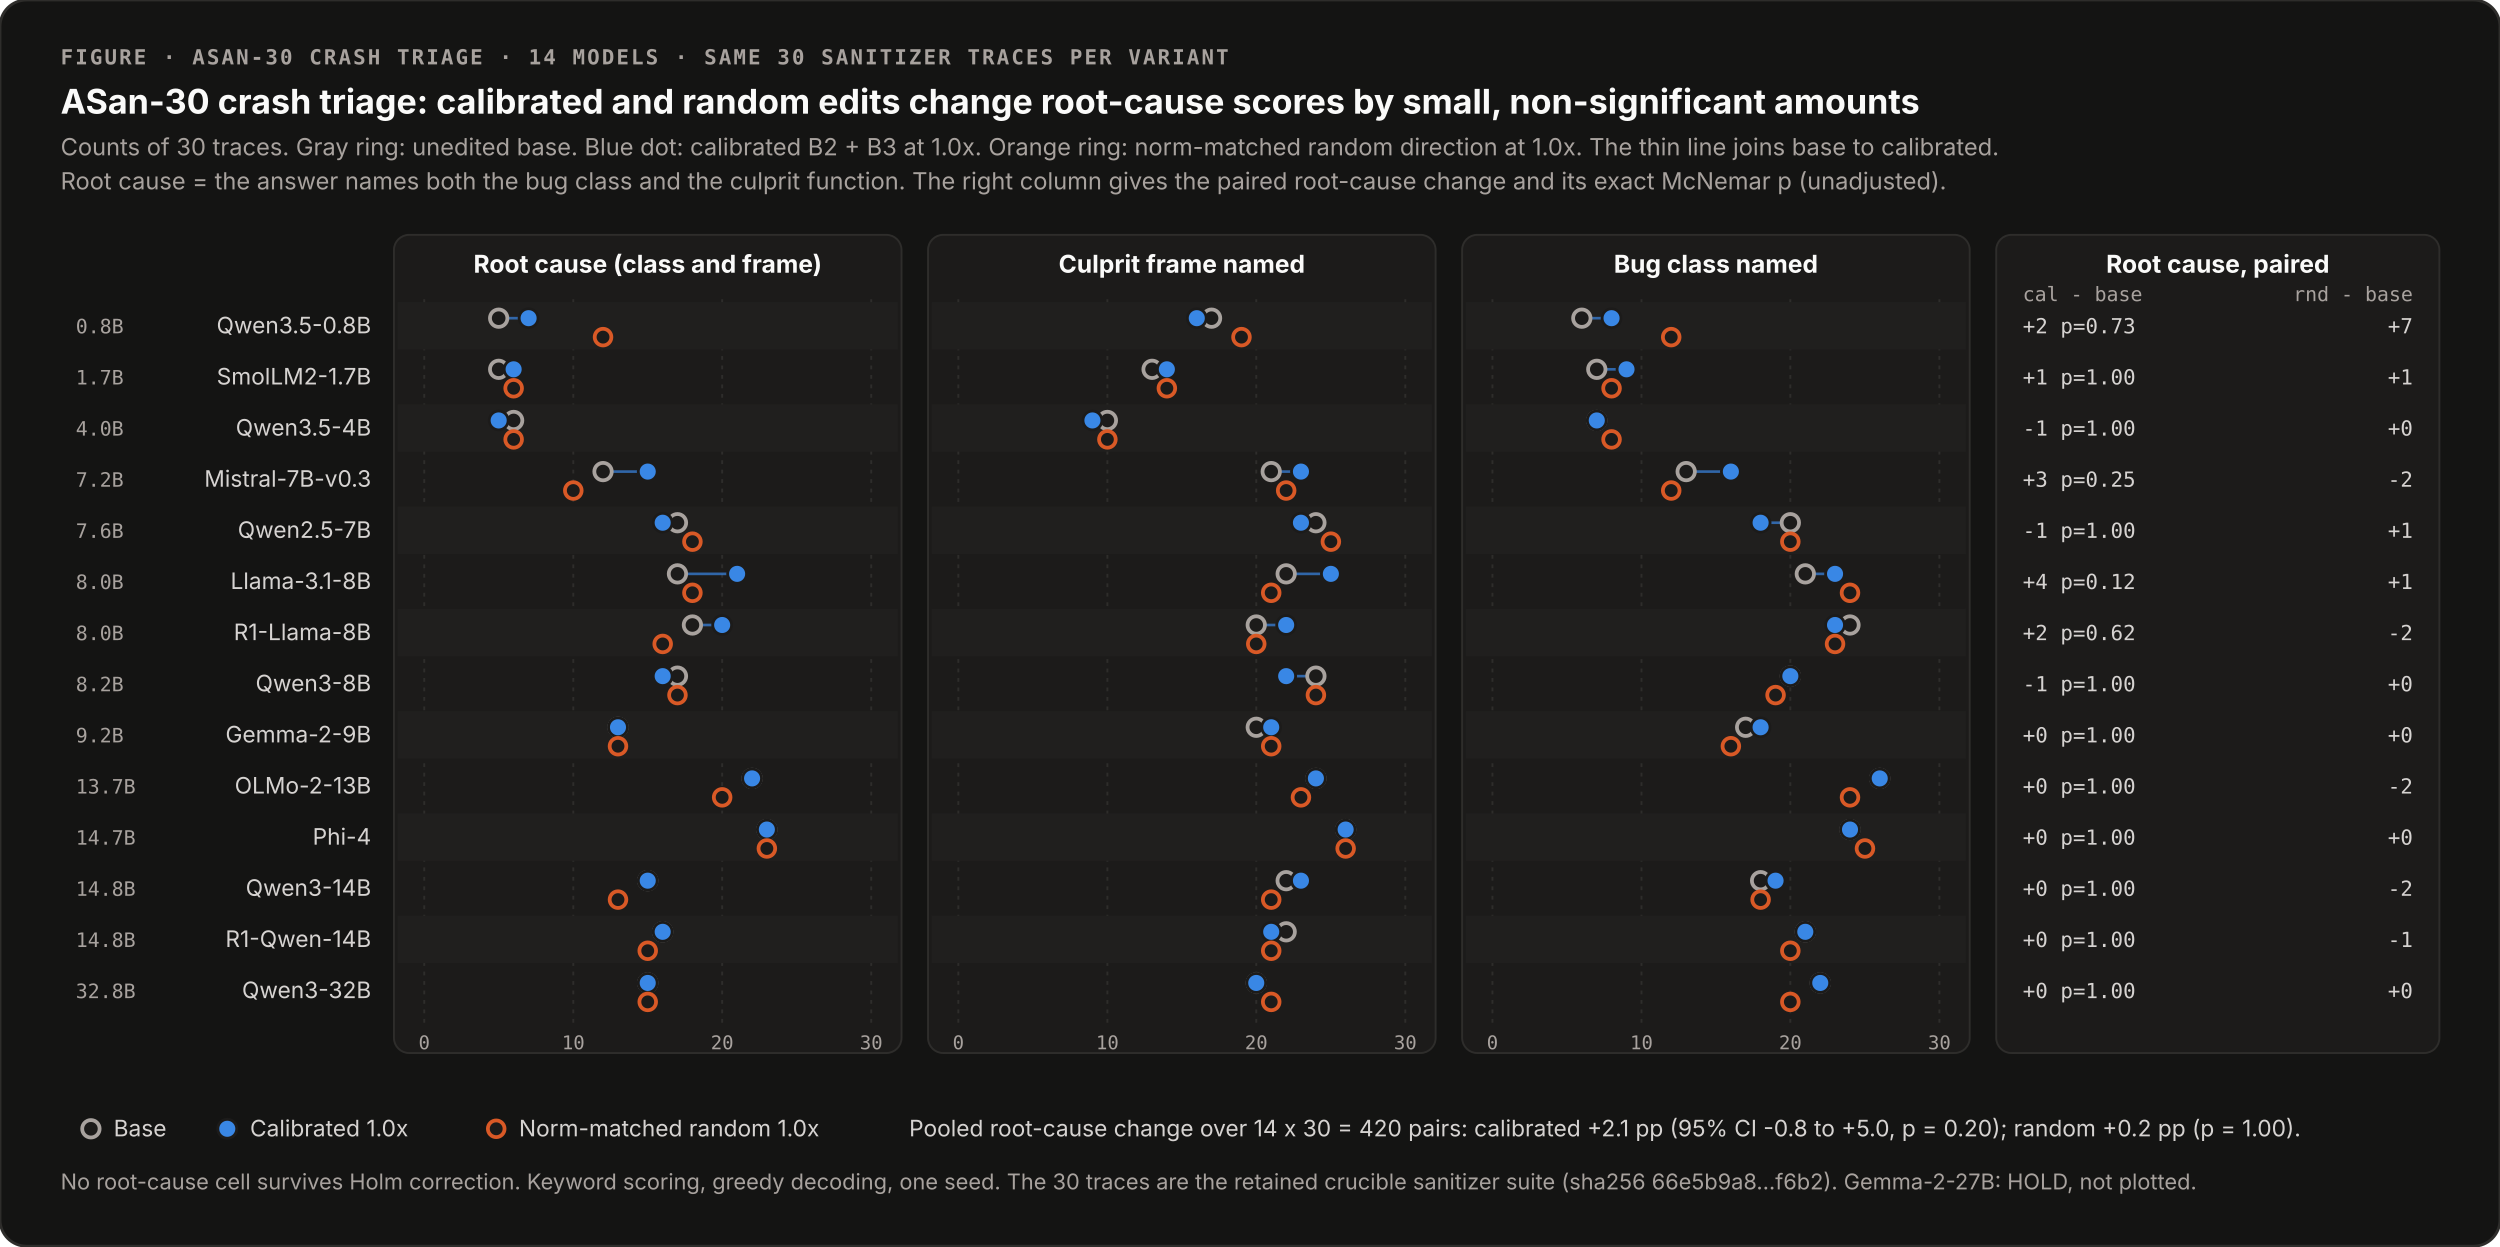
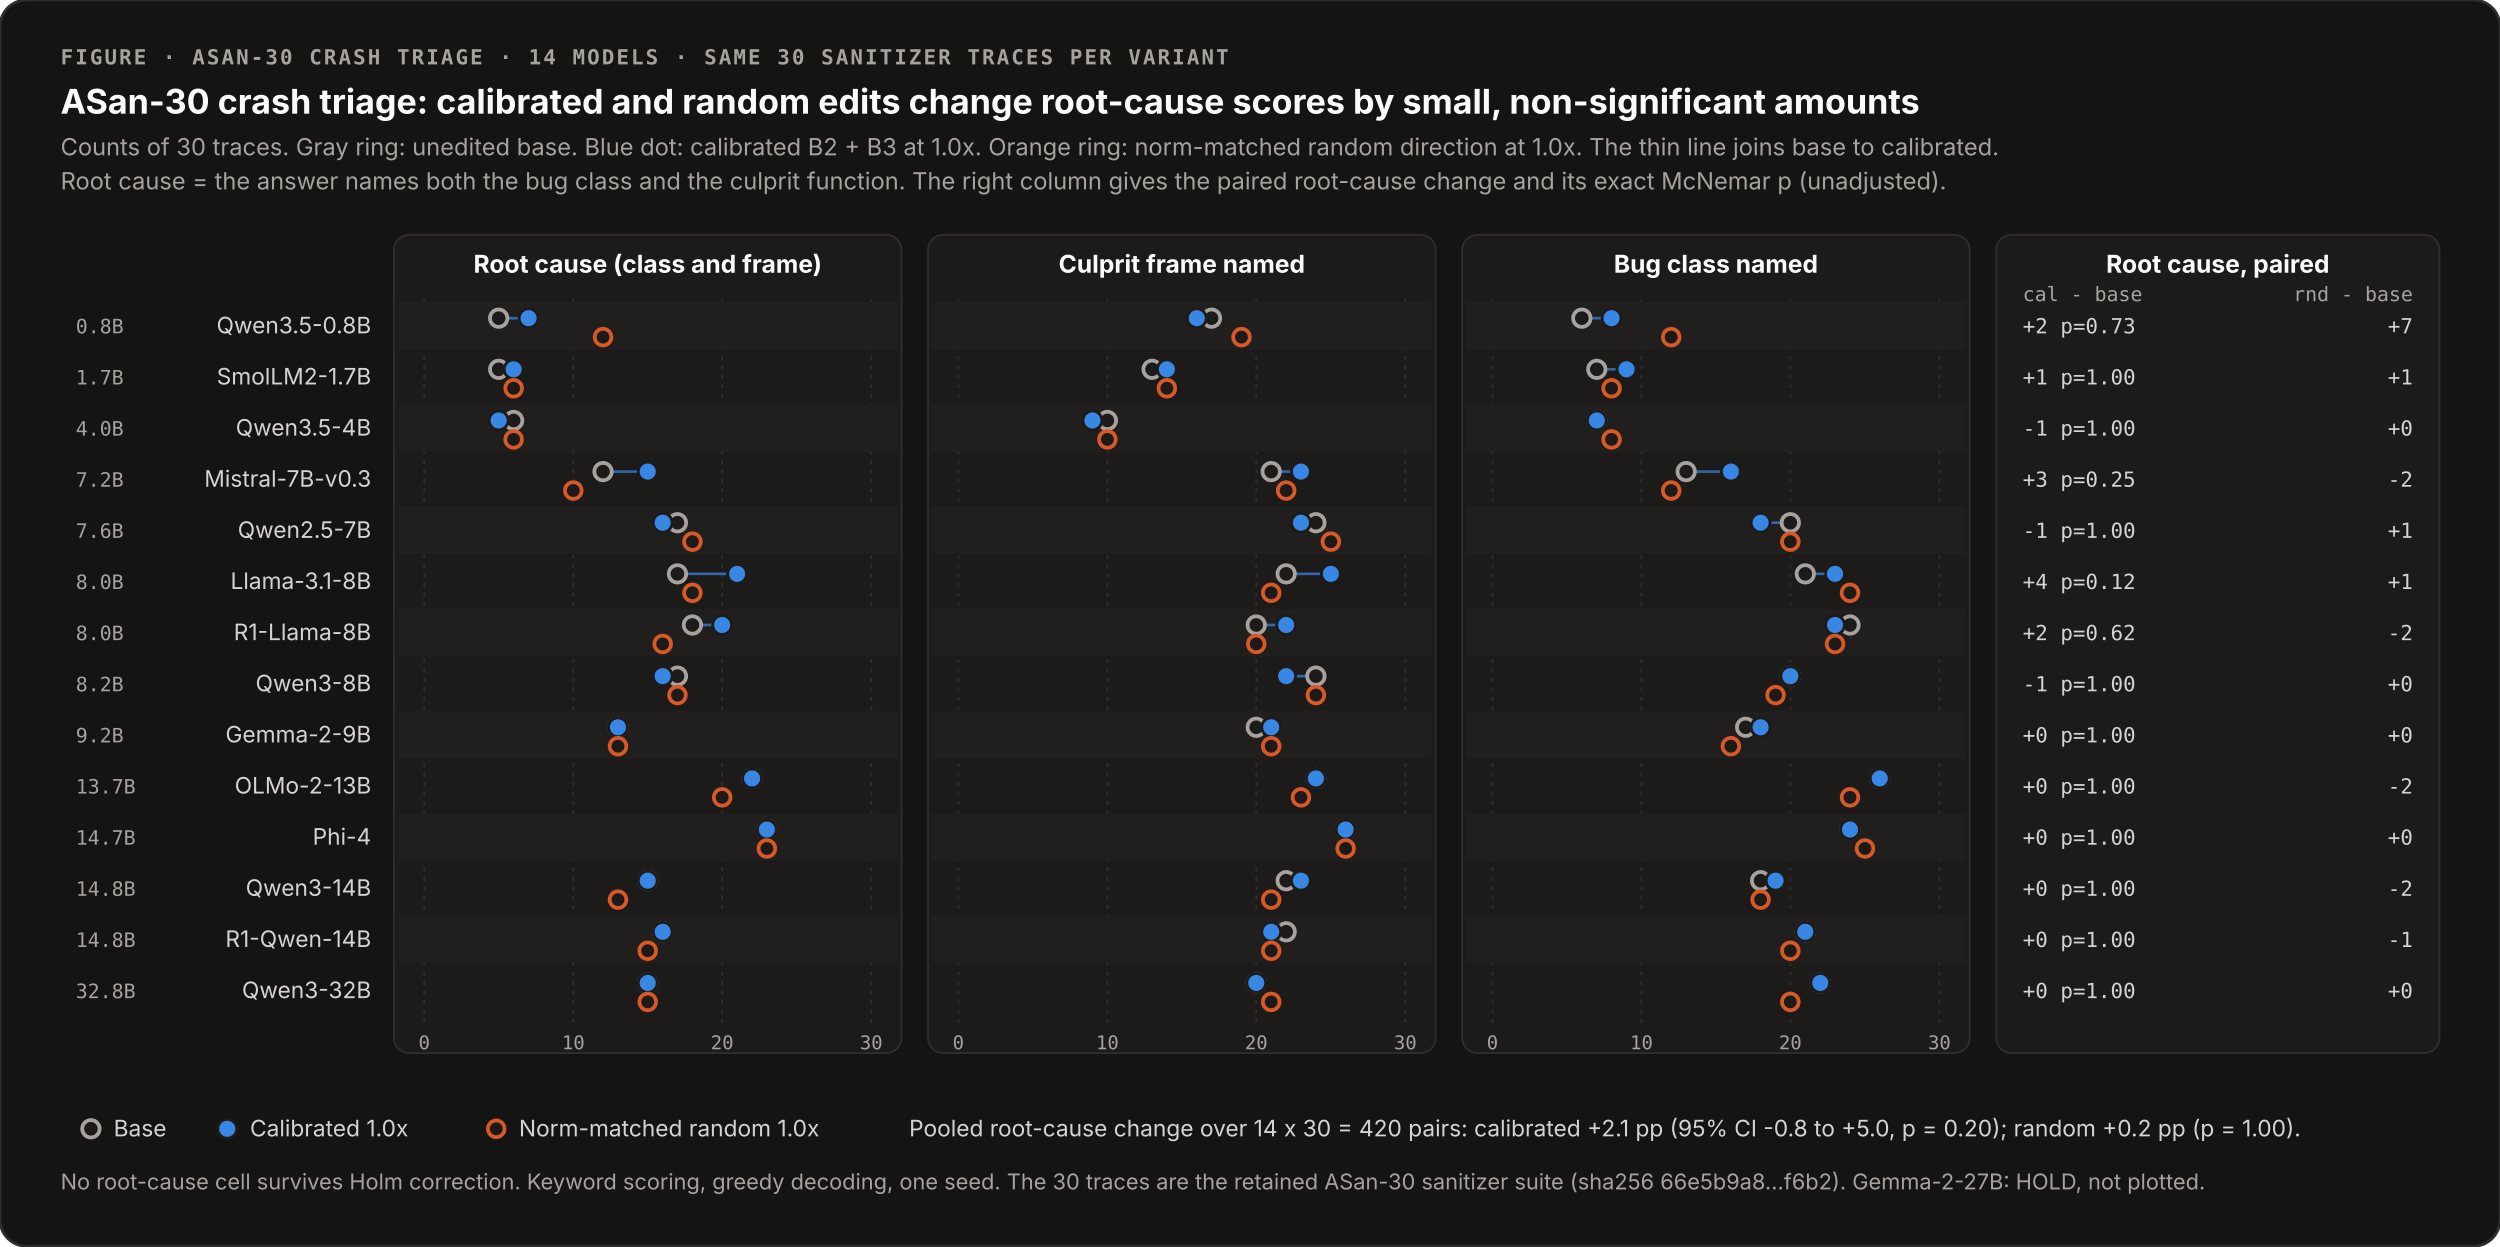
<svg xmlns="http://www.w3.org/2000/svg" viewBox="0 0 1320 658" width="100%" role="img" aria-label="ASan-30 crash-triage scores per model for the base, calibrated 1.0x and random 1.0x variants" font-family="system-ui, -apple-system, BlinkMacSystemFont, 'Segoe UI', sans-serif">
  <rect x="0.0" y="0.0" width="1320.0" height="658.0" rx="14" fill="#141413" stroke="#2e2d2b" stroke-width="1.5" />
  <text x="32.0" y="34.0" fill="#a8a29e" font-size="11" font-weight="700" text-anchor="start" font-family="ui-monospace, SFMono-Regular, Menlo, Consolas, monospace" letter-spacing="1.1">FIGURE · ASAN-30 CRASH TRIAGE · 14 MODELS · SAME 30 SANITIZER TRACES PER VARIANT</text>
  <text x="32.0" y="60.0" fill="#fafaf9" font-size="18" font-weight="700" text-anchor="start" font-family="system-ui, -apple-system, BlinkMacSystemFont, 'Segoe UI', sans-serif">ASan-30 crash triage: calibrated and random edits change root-cause scores by small, non-significant amounts</text>
  <text x="32.0" y="82.0" fill="#a8a29e" font-size="12.5" font-weight="400" text-anchor="start" font-family="system-ui, -apple-system, BlinkMacSystemFont, 'Segoe UI', sans-serif">Counts of 30 traces. Gray ring: unedited base. Blue dot: calibrated B2 + B3 at 1.0x. Orange ring: norm-matched random direction at 1.0x. The thin line joins base to calibrated.</text>
  <text x="32.0" y="100.0" fill="#a8a29e" font-size="12.5" font-weight="400" text-anchor="start" font-family="system-ui, -apple-system, BlinkMacSystemFont, 'Segoe UI', sans-serif">Root cause = the answer names both the bug class and the culprit function. The right column gives the paired root-cause change and its exact McNemar p (unadjusted).</text>
  <rect x="208.0" y="124.0" width="268.0" height="432.0" rx="8" fill="#1c1b1a" stroke="#2e2d2b" stroke-width="1" />
  <text x="342.0" y="144.0" fill="#fafaf9" font-size="13" font-weight="700" text-anchor="middle" font-family="system-ui, -apple-system, BlinkMacSystemFont, 'Segoe UI', sans-serif">Root cause (class and frame)</text>
  <line x1="224.0" y1="158.0" x2="224.0" y2="540.0" stroke="#2e2d2b" stroke-width="1" stroke-dasharray="2 3" />
  <text x="224.0" y="554.0" fill="#a8a29e" font-size="10" font-weight="400" text-anchor="middle" font-family="ui-monospace, SFMono-Regular, Menlo, Consolas, monospace">0</text>
  <line x1="302.7" y1="158.0" x2="302.7" y2="540.0" stroke="#2e2d2b" stroke-width="1" stroke-dasharray="2 3" />
  <text x="302.7" y="554.0" fill="#a8a29e" font-size="10" font-weight="400" text-anchor="middle" font-family="ui-monospace, SFMono-Regular, Menlo, Consolas, monospace">10</text>
  <line x1="381.3" y1="158.0" x2="381.3" y2="540.0" stroke="#2e2d2b" stroke-width="1" stroke-dasharray="2 3" />
  <text x="381.3" y="554.0" fill="#a8a29e" font-size="10" font-weight="400" text-anchor="middle" font-family="ui-monospace, SFMono-Regular, Menlo, Consolas, monospace">20</text>
  <line x1="460.0" y1="158.0" x2="460.0" y2="540.0" stroke="#2e2d2b" stroke-width="1" stroke-dasharray="2 3" />
  <text x="460.0" y="554.0" fill="#a8a29e" font-size="10" font-weight="400" text-anchor="middle" font-family="ui-monospace, SFMono-Regular, Menlo, Consolas, monospace">30</text>
  <rect x="210.0" y="159.5" width="264.0" height="25.0" rx="0" fill="#201f1e" stroke="none" stroke-width="1.0" />
  <line x1="263.3" y1="168.0" x2="279.1" y2="168.0" stroke="#3987e5" stroke-width="1.4" stroke-opacity="0.7" />
  <circle cx="263.3" cy="168.0" r="4.6" fill="#1c1b1a" stroke="#a8a29e" stroke-width="2.0" />
  <circle cx="279.1" cy="168.0" r="5" fill="#3987e5" stroke="#1c1b1a" stroke-width="1.5" />
  <circle cx="318.4" cy="178.0" r="4.4" fill="#1c1b1a" stroke="#d95926" stroke-width="2.0" />
  <line x1="263.3" y1="195.0" x2="271.2" y2="195.0" stroke="#3987e5" stroke-width="1.4" stroke-opacity="0.7" />
  <circle cx="263.3" cy="195.0" r="4.6" fill="#1c1b1a" stroke="#a8a29e" stroke-width="2.0" />
  <circle cx="271.2" cy="195.0" r="5" fill="#3987e5" stroke="#1c1b1a" stroke-width="1.5" />
  <circle cx="271.2" cy="205.0" r="4.4" fill="#1c1b1a" stroke="#d95926" stroke-width="2.0" />
  <rect x="210.0" y="213.5" width="264.0" height="25.0" rx="0" fill="#201f1e" stroke="none" stroke-width="1.0" />
  <line x1="271.2" y1="222.0" x2="263.3" y2="222.0" stroke="#3987e5" stroke-width="1.4" stroke-opacity="0.7" />
  <circle cx="271.2" cy="222.0" r="4.6" fill="#1c1b1a" stroke="#a8a29e" stroke-width="2.0" />
  <circle cx="263.3" cy="222.0" r="5" fill="#3987e5" stroke="#1c1b1a" stroke-width="1.5" />
  <circle cx="271.2" cy="232.0" r="4.4" fill="#1c1b1a" stroke="#d95926" stroke-width="2.0" />
  <line x1="318.4" y1="249.0" x2="342.0" y2="249.0" stroke="#3987e5" stroke-width="1.4" stroke-opacity="0.7" />
  <circle cx="318.4" cy="249.0" r="4.6" fill="#1c1b1a" stroke="#a8a29e" stroke-width="2.0" />
  <circle cx="342.0" cy="249.0" r="5" fill="#3987e5" stroke="#1c1b1a" stroke-width="1.5" />
  <circle cx="302.7" cy="259.0" r="4.4" fill="#1c1b1a" stroke="#d95926" stroke-width="2.0" />
  <rect x="210.0" y="267.5" width="264.0" height="25.0" rx="0" fill="#201f1e" stroke="none" stroke-width="1.0" />
  <line x1="357.7" y1="276.0" x2="349.9" y2="276.0" stroke="#3987e5" stroke-width="1.4" stroke-opacity="0.7" />
  <circle cx="357.7" cy="276.0" r="4.6" fill="#1c1b1a" stroke="#a8a29e" stroke-width="2.0" />
  <circle cx="349.9" cy="276.0" r="5" fill="#3987e5" stroke="#1c1b1a" stroke-width="1.5" />
  <circle cx="365.6" cy="286.0" r="4.4" fill="#1c1b1a" stroke="#d95926" stroke-width="2.0" />
  <line x1="357.7" y1="303.0" x2="389.2" y2="303.0" stroke="#3987e5" stroke-width="1.4" stroke-opacity="0.7" />
  <circle cx="357.7" cy="303.0" r="4.6" fill="#1c1b1a" stroke="#a8a29e" stroke-width="2.0" />
  <circle cx="389.2" cy="303.0" r="5" fill="#3987e5" stroke="#1c1b1a" stroke-width="1.5" />
  <circle cx="365.6" cy="313.0" r="4.4" fill="#1c1b1a" stroke="#d95926" stroke-width="2.0" />
  <rect x="210.0" y="321.5" width="264.0" height="25.0" rx="0" fill="#201f1e" stroke="none" stroke-width="1.0" />
  <line x1="365.6" y1="330.0" x2="381.3" y2="330.0" stroke="#3987e5" stroke-width="1.4" stroke-opacity="0.7" />
  <circle cx="365.6" cy="330.0" r="4.6" fill="#1c1b1a" stroke="#a8a29e" stroke-width="2.0" />
  <circle cx="381.3" cy="330.0" r="5" fill="#3987e5" stroke="#1c1b1a" stroke-width="1.5" />
  <circle cx="349.9" cy="340.0" r="4.4" fill="#1c1b1a" stroke="#d95926" stroke-width="2.0" />
  <line x1="357.7" y1="357.0" x2="349.9" y2="357.0" stroke="#3987e5" stroke-width="1.4" stroke-opacity="0.7" />
  <circle cx="357.7" cy="357.0" r="4.6" fill="#1c1b1a" stroke="#a8a29e" stroke-width="2.0" />
  <circle cx="349.9" cy="357.0" r="5" fill="#3987e5" stroke="#1c1b1a" stroke-width="1.5" />
  <circle cx="357.7" cy="367.0" r="4.4" fill="#1c1b1a" stroke="#d95926" stroke-width="2.0" />
  <rect x="210.0" y="375.5" width="264.0" height="25.0" rx="0" fill="#201f1e" stroke="none" stroke-width="1.0" />
  <line x1="326.3" y1="384.0" x2="326.3" y2="384.0" stroke="#3987e5" stroke-width="1.4" stroke-opacity="0.7" />
  <circle cx="326.3" cy="384.0" r="4.6" fill="#1c1b1a" stroke="#a8a29e" stroke-width="2.0" />
  <circle cx="326.3" cy="384.0" r="5" fill="#3987e5" stroke="#1c1b1a" stroke-width="1.5" />
  <circle cx="326.3" cy="394.0" r="4.4" fill="#1c1b1a" stroke="#d95926" stroke-width="2.0" />
  <line x1="397.1" y1="411.0" x2="397.1" y2="411.0" stroke="#3987e5" stroke-width="1.4" stroke-opacity="0.7" />
  <circle cx="397.1" cy="411.0" r="4.6" fill="#1c1b1a" stroke="#a8a29e" stroke-width="2.0" />
  <circle cx="397.1" cy="411.0" r="5" fill="#3987e5" stroke="#1c1b1a" stroke-width="1.5" />
  <circle cx="381.3" cy="421.0" r="4.4" fill="#1c1b1a" stroke="#d95926" stroke-width="2.0" />
  <rect x="210.0" y="429.5" width="264.0" height="25.0" rx="0" fill="#201f1e" stroke="none" stroke-width="1.0" />
  <line x1="404.9" y1="438.0" x2="404.9" y2="438.0" stroke="#3987e5" stroke-width="1.4" stroke-opacity="0.7" />
  <circle cx="404.9" cy="438.0" r="4.6" fill="#1c1b1a" stroke="#a8a29e" stroke-width="2.0" />
  <circle cx="404.9" cy="438.0" r="5" fill="#3987e5" stroke="#1c1b1a" stroke-width="1.5" />
  <circle cx="404.9" cy="448.0" r="4.4" fill="#1c1b1a" stroke="#d95926" stroke-width="2.0" />
  <line x1="342.0" y1="465.0" x2="342.0" y2="465.0" stroke="#3987e5" stroke-width="1.4" stroke-opacity="0.7" />
  <circle cx="342.0" cy="465.0" r="4.6" fill="#1c1b1a" stroke="#a8a29e" stroke-width="2.0" />
  <circle cx="342.0" cy="465.0" r="5" fill="#3987e5" stroke="#1c1b1a" stroke-width="1.5" />
  <circle cx="326.3" cy="475.0" r="4.4" fill="#1c1b1a" stroke="#d95926" stroke-width="2.0" />
  <rect x="210.0" y="483.5" width="264.0" height="25.0" rx="0" fill="#201f1e" stroke="none" stroke-width="1.0" />
  <line x1="349.9" y1="492.0" x2="349.9" y2="492.0" stroke="#3987e5" stroke-width="1.4" stroke-opacity="0.7" />
  <circle cx="349.9" cy="492.0" r="4.6" fill="#1c1b1a" stroke="#a8a29e" stroke-width="2.0" />
  <circle cx="349.9" cy="492.0" r="5" fill="#3987e5" stroke="#1c1b1a" stroke-width="1.5" />
  <circle cx="342.0" cy="502.0" r="4.4" fill="#1c1b1a" stroke="#d95926" stroke-width="2.0" />
  <line x1="342.0" y1="519.0" x2="342.0" y2="519.0" stroke="#3987e5" stroke-width="1.4" stroke-opacity="0.7" />
  <circle cx="342.0" cy="519.0" r="4.6" fill="#1c1b1a" stroke="#a8a29e" stroke-width="2.0" />
  <circle cx="342.0" cy="519.0" r="5" fill="#3987e5" stroke="#1c1b1a" stroke-width="1.5" />
  <circle cx="342.0" cy="529.0" r="4.4" fill="#1c1b1a" stroke="#d95926" stroke-width="2.0" />
  <rect x="490.0" y="124.0" width="268.0" height="432.0" rx="8" fill="#1c1b1a" stroke="#2e2d2b" stroke-width="1" />
  <text x="624.0" y="144.0" fill="#fafaf9" font-size="13" font-weight="700" text-anchor="middle" font-family="system-ui, -apple-system, BlinkMacSystemFont, 'Segoe UI', sans-serif">Culprit frame named</text>
  <line x1="506.0" y1="158.0" x2="506.0" y2="540.0" stroke="#2e2d2b" stroke-width="1" stroke-dasharray="2 3" />
  <text x="506.0" y="554.0" fill="#a8a29e" font-size="10" font-weight="400" text-anchor="middle" font-family="ui-monospace, SFMono-Regular, Menlo, Consolas, monospace">0</text>
  <line x1="584.7" y1="158.0" x2="584.7" y2="540.0" stroke="#2e2d2b" stroke-width="1" stroke-dasharray="2 3" />
  <text x="584.7" y="554.0" fill="#a8a29e" font-size="10" font-weight="400" text-anchor="middle" font-family="ui-monospace, SFMono-Regular, Menlo, Consolas, monospace">10</text>
  <line x1="663.3" y1="158.0" x2="663.3" y2="540.0" stroke="#2e2d2b" stroke-width="1" stroke-dasharray="2 3" />
  <text x="663.3" y="554.0" fill="#a8a29e" font-size="10" font-weight="400" text-anchor="middle" font-family="ui-monospace, SFMono-Regular, Menlo, Consolas, monospace">20</text>
  <line x1="742.0" y1="158.0" x2="742.0" y2="540.0" stroke="#2e2d2b" stroke-width="1" stroke-dasharray="2 3" />
  <text x="742.0" y="554.0" fill="#a8a29e" font-size="10" font-weight="400" text-anchor="middle" font-family="ui-monospace, SFMono-Regular, Menlo, Consolas, monospace">30</text>
  <rect x="492.0" y="159.5" width="264.0" height="25.0" rx="0" fill="#201f1e" stroke="none" stroke-width="1.0" />
  <line x1="639.7" y1="168.0" x2="631.9" y2="168.0" stroke="#3987e5" stroke-width="1.4" stroke-opacity="0.7" />
  <circle cx="639.7" cy="168.0" r="4.6" fill="#1c1b1a" stroke="#a8a29e" stroke-width="2.0" />
  <circle cx="631.9" cy="168.0" r="5" fill="#3987e5" stroke="#1c1b1a" stroke-width="1.5" />
  <circle cx="655.5" cy="178.0" r="4.4" fill="#1c1b1a" stroke="#d95926" stroke-width="2.0" />
  <line x1="608.3" y1="195.0" x2="616.1" y2="195.0" stroke="#3987e5" stroke-width="1.4" stroke-opacity="0.7" />
  <circle cx="608.3" cy="195.0" r="4.6" fill="#1c1b1a" stroke="#a8a29e" stroke-width="2.0" />
  <circle cx="616.1" cy="195.0" r="5" fill="#3987e5" stroke="#1c1b1a" stroke-width="1.5" />
  <circle cx="616.1" cy="205.0" r="4.4" fill="#1c1b1a" stroke="#d95926" stroke-width="2.0" />
  <rect x="492.0" y="213.5" width="264.0" height="25.0" rx="0" fill="#201f1e" stroke="none" stroke-width="1.0" />
  <line x1="584.7" y1="222.0" x2="576.8" y2="222.0" stroke="#3987e5" stroke-width="1.4" stroke-opacity="0.7" />
  <circle cx="584.7" cy="222.0" r="4.6" fill="#1c1b1a" stroke="#a8a29e" stroke-width="2.0" />
  <circle cx="576.8" cy="222.0" r="5" fill="#3987e5" stroke="#1c1b1a" stroke-width="1.5" />
  <circle cx="584.7" cy="232.0" r="4.4" fill="#1c1b1a" stroke="#d95926" stroke-width="2.0" />
  <line x1="671.2" y1="249.0" x2="686.9" y2="249.0" stroke="#3987e5" stroke-width="1.4" stroke-opacity="0.7" />
  <circle cx="671.2" cy="249.0" r="4.6" fill="#1c1b1a" stroke="#a8a29e" stroke-width="2.0" />
  <circle cx="686.9" cy="249.0" r="5" fill="#3987e5" stroke="#1c1b1a" stroke-width="1.5" />
  <circle cx="679.1" cy="259.0" r="4.4" fill="#1c1b1a" stroke="#d95926" stroke-width="2.0" />
  <rect x="492.0" y="267.5" width="264.0" height="25.0" rx="0" fill="#201f1e" stroke="none" stroke-width="1.0" />
  <line x1="694.8" y1="276.0" x2="686.9" y2="276.0" stroke="#3987e5" stroke-width="1.4" stroke-opacity="0.7" />
  <circle cx="694.8" cy="276.0" r="4.6" fill="#1c1b1a" stroke="#a8a29e" stroke-width="2.0" />
  <circle cx="686.9" cy="276.0" r="5" fill="#3987e5" stroke="#1c1b1a" stroke-width="1.5" />
  <circle cx="702.7" cy="286.0" r="4.4" fill="#1c1b1a" stroke="#d95926" stroke-width="2.0" />
  <line x1="679.1" y1="303.0" x2="702.7" y2="303.0" stroke="#3987e5" stroke-width="1.4" stroke-opacity="0.7" />
  <circle cx="679.1" cy="303.0" r="4.6" fill="#1c1b1a" stroke="#a8a29e" stroke-width="2.0" />
  <circle cx="702.7" cy="303.0" r="5" fill="#3987e5" stroke="#1c1b1a" stroke-width="1.5" />
  <circle cx="671.2" cy="313.0" r="4.4" fill="#1c1b1a" stroke="#d95926" stroke-width="2.0" />
  <rect x="492.0" y="321.5" width="264.0" height="25.0" rx="0" fill="#201f1e" stroke="none" stroke-width="1.0" />
  <line x1="663.3" y1="330.0" x2="679.1" y2="330.0" stroke="#3987e5" stroke-width="1.4" stroke-opacity="0.7" />
  <circle cx="663.3" cy="330.0" r="4.6" fill="#1c1b1a" stroke="#a8a29e" stroke-width="2.0" />
  <circle cx="679.1" cy="330.0" r="5" fill="#3987e5" stroke="#1c1b1a" stroke-width="1.5" />
  <circle cx="663.3" cy="340.0" r="4.4" fill="#1c1b1a" stroke="#d95926" stroke-width="2.0" />
  <line x1="694.8" y1="357.0" x2="679.1" y2="357.0" stroke="#3987e5" stroke-width="1.4" stroke-opacity="0.7" />
  <circle cx="694.8" cy="357.0" r="4.6" fill="#1c1b1a" stroke="#a8a29e" stroke-width="2.0" />
  <circle cx="679.1" cy="357.0" r="5" fill="#3987e5" stroke="#1c1b1a" stroke-width="1.5" />
  <circle cx="694.8" cy="367.0" r="4.4" fill="#1c1b1a" stroke="#d95926" stroke-width="2.0" />
  <rect x="492.0" y="375.5" width="264.0" height="25.0" rx="0" fill="#201f1e" stroke="none" stroke-width="1.0" />
  <line x1="663.3" y1="384.0" x2="671.2" y2="384.0" stroke="#3987e5" stroke-width="1.4" stroke-opacity="0.7" />
  <circle cx="663.3" cy="384.0" r="4.6" fill="#1c1b1a" stroke="#a8a29e" stroke-width="2.0" />
  <circle cx="671.2" cy="384.0" r="5" fill="#3987e5" stroke="#1c1b1a" stroke-width="1.5" />
  <circle cx="671.2" cy="394.0" r="4.4" fill="#1c1b1a" stroke="#d95926" stroke-width="2.0" />
  <line x1="694.8" y1="411.0" x2="694.8" y2="411.0" stroke="#3987e5" stroke-width="1.4" stroke-opacity="0.7" />
  <circle cx="694.8" cy="411.0" r="4.6" fill="#1c1b1a" stroke="#a8a29e" stroke-width="2.0" />
  <circle cx="694.8" cy="411.0" r="5" fill="#3987e5" stroke="#1c1b1a" stroke-width="1.5" />
  <circle cx="686.9" cy="421.0" r="4.4" fill="#1c1b1a" stroke="#d95926" stroke-width="2.0" />
  <rect x="492.0" y="429.5" width="264.0" height="25.0" rx="0" fill="#201f1e" stroke="none" stroke-width="1.0" />
  <line x1="710.5" y1="438.0" x2="710.5" y2="438.0" stroke="#3987e5" stroke-width="1.4" stroke-opacity="0.7" />
  <circle cx="710.5" cy="438.0" r="4.6" fill="#1c1b1a" stroke="#a8a29e" stroke-width="2.0" />
  <circle cx="710.5" cy="438.0" r="5" fill="#3987e5" stroke="#1c1b1a" stroke-width="1.5" />
  <circle cx="710.5" cy="448.0" r="4.4" fill="#1c1b1a" stroke="#d95926" stroke-width="2.0" />
  <line x1="679.1" y1="465.0" x2="686.9" y2="465.0" stroke="#3987e5" stroke-width="1.4" stroke-opacity="0.7" />
  <circle cx="679.1" cy="465.0" r="4.6" fill="#1c1b1a" stroke="#a8a29e" stroke-width="2.0" />
  <circle cx="686.9" cy="465.0" r="5" fill="#3987e5" stroke="#1c1b1a" stroke-width="1.5" />
  <circle cx="671.2" cy="475.0" r="4.4" fill="#1c1b1a" stroke="#d95926" stroke-width="2.0" />
  <rect x="492.0" y="483.5" width="264.0" height="25.0" rx="0" fill="#201f1e" stroke="none" stroke-width="1.0" />
  <line x1="679.1" y1="492.0" x2="671.2" y2="492.0" stroke="#3987e5" stroke-width="1.4" stroke-opacity="0.7" />
  <circle cx="679.1" cy="492.0" r="4.6" fill="#1c1b1a" stroke="#a8a29e" stroke-width="2.0" />
  <circle cx="671.2" cy="492.0" r="5" fill="#3987e5" stroke="#1c1b1a" stroke-width="1.5" />
  <circle cx="671.2" cy="502.0" r="4.4" fill="#1c1b1a" stroke="#d95926" stroke-width="2.0" />
  <line x1="663.3" y1="519.0" x2="663.3" y2="519.0" stroke="#3987e5" stroke-width="1.4" stroke-opacity="0.7" />
  <circle cx="663.3" cy="519.0" r="4.6" fill="#1c1b1a" stroke="#a8a29e" stroke-width="2.0" />
  <circle cx="663.3" cy="519.0" r="5" fill="#3987e5" stroke="#1c1b1a" stroke-width="1.5" />
  <circle cx="671.2" cy="529.0" r="4.4" fill="#1c1b1a" stroke="#d95926" stroke-width="2.0" />
  <rect x="772.0" y="124.0" width="268.0" height="432.0" rx="8" fill="#1c1b1a" stroke="#2e2d2b" stroke-width="1" />
  <text x="906.0" y="144.0" fill="#fafaf9" font-size="13" font-weight="700" text-anchor="middle" font-family="system-ui, -apple-system, BlinkMacSystemFont, 'Segoe UI', sans-serif">Bug class named</text>
  <line x1="788.0" y1="158.0" x2="788.0" y2="540.0" stroke="#2e2d2b" stroke-width="1" stroke-dasharray="2 3" />
  <text x="788.0" y="554.0" fill="#a8a29e" font-size="10" font-weight="400" text-anchor="middle" font-family="ui-monospace, SFMono-Regular, Menlo, Consolas, monospace">0</text>
  <line x1="866.7" y1="158.0" x2="866.7" y2="540.0" stroke="#2e2d2b" stroke-width="1" stroke-dasharray="2 3" />
  <text x="866.7" y="554.0" fill="#a8a29e" font-size="10" font-weight="400" text-anchor="middle" font-family="ui-monospace, SFMono-Regular, Menlo, Consolas, monospace">10</text>
  <line x1="945.3" y1="158.0" x2="945.3" y2="540.0" stroke="#2e2d2b" stroke-width="1" stroke-dasharray="2 3" />
  <text x="945.3" y="554.0" fill="#a8a29e" font-size="10" font-weight="400" text-anchor="middle" font-family="ui-monospace, SFMono-Regular, Menlo, Consolas, monospace">20</text>
  <line x1="1024.0" y1="158.0" x2="1024.0" y2="540.0" stroke="#2e2d2b" stroke-width="1" stroke-dasharray="2 3" />
  <text x="1024.0" y="554.0" fill="#a8a29e" font-size="10" font-weight="400" text-anchor="middle" font-family="ui-monospace, SFMono-Regular, Menlo, Consolas, monospace">30</text>
  <rect x="774.0" y="159.5" width="264.0" height="25.0" rx="0" fill="#201f1e" stroke="none" stroke-width="1.0" />
  <line x1="835.2" y1="168.0" x2="850.9" y2="168.0" stroke="#3987e5" stroke-width="1.4" stroke-opacity="0.7" />
  <circle cx="835.2" cy="168.0" r="4.6" fill="#1c1b1a" stroke="#a8a29e" stroke-width="2.0" />
  <circle cx="850.9" cy="168.0" r="5" fill="#3987e5" stroke="#1c1b1a" stroke-width="1.5" />
  <circle cx="882.4" cy="178.0" r="4.4" fill="#1c1b1a" stroke="#d95926" stroke-width="2.0" />
  <line x1="843.1" y1="195.0" x2="858.8" y2="195.0" stroke="#3987e5" stroke-width="1.4" stroke-opacity="0.7" />
  <circle cx="843.1" cy="195.0" r="4.6" fill="#1c1b1a" stroke="#a8a29e" stroke-width="2.0" />
  <circle cx="858.8" cy="195.0" r="5" fill="#3987e5" stroke="#1c1b1a" stroke-width="1.5" />
  <circle cx="850.9" cy="205.0" r="4.4" fill="#1c1b1a" stroke="#d95926" stroke-width="2.0" />
  <rect x="774.0" y="213.5" width="264.0" height="25.0" rx="0" fill="#201f1e" stroke="none" stroke-width="1.0" />
  <line x1="843.1" y1="222.0" x2="843.1" y2="222.0" stroke="#3987e5" stroke-width="1.4" stroke-opacity="0.7" />
  <circle cx="843.1" cy="222.0" r="4.6" fill="#1c1b1a" stroke="#a8a29e" stroke-width="2.0" />
  <circle cx="843.1" cy="222.0" r="5" fill="#3987e5" stroke="#1c1b1a" stroke-width="1.5" />
  <circle cx="850.9" cy="232.0" r="4.4" fill="#1c1b1a" stroke="#d95926" stroke-width="2.0" />
  <line x1="890.3" y1="249.0" x2="913.9" y2="249.0" stroke="#3987e5" stroke-width="1.4" stroke-opacity="0.7" />
  <circle cx="890.3" cy="249.0" r="4.6" fill="#1c1b1a" stroke="#a8a29e" stroke-width="2.0" />
  <circle cx="913.9" cy="249.0" r="5" fill="#3987e5" stroke="#1c1b1a" stroke-width="1.5" />
  <circle cx="882.4" cy="259.0" r="4.4" fill="#1c1b1a" stroke="#d95926" stroke-width="2.0" />
  <rect x="774.0" y="267.5" width="264.0" height="25.0" rx="0" fill="#201f1e" stroke="none" stroke-width="1.0" />
  <line x1="945.3" y1="276.0" x2="929.6" y2="276.0" stroke="#3987e5" stroke-width="1.4" stroke-opacity="0.7" />
  <circle cx="945.3" cy="276.0" r="4.6" fill="#1c1b1a" stroke="#a8a29e" stroke-width="2.0" />
  <circle cx="929.6" cy="276.0" r="5" fill="#3987e5" stroke="#1c1b1a" stroke-width="1.5" />
  <circle cx="945.3" cy="286.0" r="4.4" fill="#1c1b1a" stroke="#d95926" stroke-width="2.0" />
  <line x1="953.2" y1="303.0" x2="968.9" y2="303.0" stroke="#3987e5" stroke-width="1.4" stroke-opacity="0.7" />
  <circle cx="953.2" cy="303.0" r="4.6" fill="#1c1b1a" stroke="#a8a29e" stroke-width="2.0" />
  <circle cx="968.9" cy="303.0" r="5" fill="#3987e5" stroke="#1c1b1a" stroke-width="1.5" />
  <circle cx="976.8" cy="313.0" r="4.4" fill="#1c1b1a" stroke="#d95926" stroke-width="2.0" />
  <rect x="774.0" y="321.5" width="264.0" height="25.0" rx="0" fill="#201f1e" stroke="none" stroke-width="1.0" />
  <line x1="976.8" y1="330.0" x2="968.9" y2="330.0" stroke="#3987e5" stroke-width="1.4" stroke-opacity="0.7" />
  <circle cx="976.8" cy="330.0" r="4.6" fill="#1c1b1a" stroke="#a8a29e" stroke-width="2.0" />
  <circle cx="968.9" cy="330.0" r="5" fill="#3987e5" stroke="#1c1b1a" stroke-width="1.5" />
  <circle cx="968.9" cy="340.0" r="4.4" fill="#1c1b1a" stroke="#d95926" stroke-width="2.0" />
  <line x1="945.3" y1="357.0" x2="945.3" y2="357.0" stroke="#3987e5" stroke-width="1.4" stroke-opacity="0.7" />
  <circle cx="945.3" cy="357.0" r="4.6" fill="#1c1b1a" stroke="#a8a29e" stroke-width="2.0" />
  <circle cx="945.3" cy="357.0" r="5" fill="#3987e5" stroke="#1c1b1a" stroke-width="1.5" />
  <circle cx="937.5" cy="367.0" r="4.4" fill="#1c1b1a" stroke="#d95926" stroke-width="2.0" />
  <rect x="774.0" y="375.5" width="264.0" height="25.0" rx="0" fill="#201f1e" stroke="none" stroke-width="1.0" />
  <line x1="921.7" y1="384.0" x2="929.6" y2="384.0" stroke="#3987e5" stroke-width="1.4" stroke-opacity="0.7" />
  <circle cx="921.7" cy="384.0" r="4.6" fill="#1c1b1a" stroke="#a8a29e" stroke-width="2.0" />
  <circle cx="929.6" cy="384.0" r="5" fill="#3987e5" stroke="#1c1b1a" stroke-width="1.5" />
  <circle cx="913.9" cy="394.0" r="4.4" fill="#1c1b1a" stroke="#d95926" stroke-width="2.0" />
  <line x1="992.5" y1="411.0" x2="992.5" y2="411.0" stroke="#3987e5" stroke-width="1.4" stroke-opacity="0.7" />
  <circle cx="992.5" cy="411.0" r="4.6" fill="#1c1b1a" stroke="#a8a29e" stroke-width="2.0" />
  <circle cx="992.5" cy="411.0" r="5" fill="#3987e5" stroke="#1c1b1a" stroke-width="1.5" />
  <circle cx="976.8" cy="421.0" r="4.4" fill="#1c1b1a" stroke="#d95926" stroke-width="2.0" />
  <rect x="774.0" y="429.5" width="264.0" height="25.0" rx="0" fill="#201f1e" stroke="none" stroke-width="1.0" />
  <line x1="976.8" y1="438.0" x2="976.8" y2="438.0" stroke="#3987e5" stroke-width="1.4" stroke-opacity="0.7" />
  <circle cx="976.8" cy="438.0" r="4.6" fill="#1c1b1a" stroke="#a8a29e" stroke-width="2.0" />
  <circle cx="976.8" cy="438.0" r="5" fill="#3987e5" stroke="#1c1b1a" stroke-width="1.5" />
  <circle cx="984.7" cy="448.0" r="4.4" fill="#1c1b1a" stroke="#d95926" stroke-width="2.0" />
  <line x1="929.6" y1="465.0" x2="937.5" y2="465.0" stroke="#3987e5" stroke-width="1.4" stroke-opacity="0.7" />
  <circle cx="929.6" cy="465.0" r="4.6" fill="#1c1b1a" stroke="#a8a29e" stroke-width="2.0" />
  <circle cx="937.5" cy="465.0" r="5" fill="#3987e5" stroke="#1c1b1a" stroke-width="1.5" />
  <circle cx="929.6" cy="475.0" r="4.4" fill="#1c1b1a" stroke="#d95926" stroke-width="2.0" />
  <rect x="774.0" y="483.5" width="264.0" height="25.0" rx="0" fill="#201f1e" stroke="none" stroke-width="1.0" />
  <line x1="953.2" y1="492.0" x2="953.2" y2="492.0" stroke="#3987e5" stroke-width="1.4" stroke-opacity="0.7" />
  <circle cx="953.2" cy="492.0" r="4.6" fill="#1c1b1a" stroke="#a8a29e" stroke-width="2.0" />
  <circle cx="953.2" cy="492.0" r="5" fill="#3987e5" stroke="#1c1b1a" stroke-width="1.5" />
  <circle cx="945.3" cy="502.0" r="4.4" fill="#1c1b1a" stroke="#d95926" stroke-width="2.0" />
  <line x1="961.1" y1="519.0" x2="961.1" y2="519.0" stroke="#3987e5" stroke-width="1.4" stroke-opacity="0.7" />
  <circle cx="961.1" cy="519.0" r="4.6" fill="#1c1b1a" stroke="#a8a29e" stroke-width="2.0" />
  <circle cx="961.1" cy="519.0" r="5" fill="#3987e5" stroke="#1c1b1a" stroke-width="1.5" />
  <circle cx="945.3" cy="529.0" r="4.4" fill="#1c1b1a" stroke="#d95926" stroke-width="2.0" />
  <rect x="1054.0" y="124.0" width="234.0" height="432.0" rx="8" fill="#1c1b1a" stroke="#2e2d2b" stroke-width="1" />
  <text x="1171.0" y="144.0" fill="#fafaf9" font-size="13" font-weight="700" text-anchor="middle" font-family="system-ui, -apple-system, BlinkMacSystemFont, 'Segoe UI', sans-serif">Root cause, paired</text>
  <text x="1068.0" y="159.0" fill="#a8a29e" font-size="10.5" font-weight="400" text-anchor="start" font-family="ui-monospace, SFMono-Regular, Menlo, Consolas, monospace">cal - base</text>
  <text x="1274.0" y="159.0" fill="#a8a29e" font-size="10.5" font-weight="400" text-anchor="end" font-family="ui-monospace, SFMono-Regular, Menlo, Consolas, monospace">rnd - base</text>
  <text x="1068.0" y="176.0" fill="#d6d3d1" font-size="11" font-weight="400" text-anchor="start" font-family="ui-monospace, SFMono-Regular, Menlo, Consolas, monospace">+2  p=0.73</text>
  <text x="1274.0" y="176.0" fill="#d6d3d1" font-size="11" font-weight="400" text-anchor="end" font-family="ui-monospace, SFMono-Regular, Menlo, Consolas, monospace">+7</text>
  <text x="1068.0" y="203.0" fill="#d6d3d1" font-size="11" font-weight="400" text-anchor="start" font-family="ui-monospace, SFMono-Regular, Menlo, Consolas, monospace">+1  p=1.00</text>
  <text x="1274.0" y="203.0" fill="#d6d3d1" font-size="11" font-weight="400" text-anchor="end" font-family="ui-monospace, SFMono-Regular, Menlo, Consolas, monospace">+1</text>
  <text x="1068.0" y="230.0" fill="#d6d3d1" font-size="11" font-weight="400" text-anchor="start" font-family="ui-monospace, SFMono-Regular, Menlo, Consolas, monospace">-1  p=1.00</text>
  <text x="1274.0" y="230.0" fill="#d6d3d1" font-size="11" font-weight="400" text-anchor="end" font-family="ui-monospace, SFMono-Regular, Menlo, Consolas, monospace">+0</text>
  <text x="1068.0" y="257.0" fill="#d6d3d1" font-size="11" font-weight="400" text-anchor="start" font-family="ui-monospace, SFMono-Regular, Menlo, Consolas, monospace">+3  p=0.25</text>
  <text x="1274.0" y="257.0" fill="#d6d3d1" font-size="11" font-weight="400" text-anchor="end" font-family="ui-monospace, SFMono-Regular, Menlo, Consolas, monospace">-2</text>
  <text x="1068.0" y="284.0" fill="#d6d3d1" font-size="11" font-weight="400" text-anchor="start" font-family="ui-monospace, SFMono-Regular, Menlo, Consolas, monospace">-1  p=1.00</text>
  <text x="1274.0" y="284.0" fill="#d6d3d1" font-size="11" font-weight="400" text-anchor="end" font-family="ui-monospace, SFMono-Regular, Menlo, Consolas, monospace">+1</text>
  <text x="1068.0" y="311.0" fill="#d6d3d1" font-size="11" font-weight="400" text-anchor="start" font-family="ui-monospace, SFMono-Regular, Menlo, Consolas, monospace">+4  p=0.12</text>
  <text x="1274.0" y="311.0" fill="#d6d3d1" font-size="11" font-weight="400" text-anchor="end" font-family="ui-monospace, SFMono-Regular, Menlo, Consolas, monospace">+1</text>
  <text x="1068.0" y="338.0" fill="#d6d3d1" font-size="11" font-weight="400" text-anchor="start" font-family="ui-monospace, SFMono-Regular, Menlo, Consolas, monospace">+2  p=0.62</text>
  <text x="1274.0" y="338.0" fill="#d6d3d1" font-size="11" font-weight="400" text-anchor="end" font-family="ui-monospace, SFMono-Regular, Menlo, Consolas, monospace">-2</text>
  <text x="1068.0" y="365.0" fill="#d6d3d1" font-size="11" font-weight="400" text-anchor="start" font-family="ui-monospace, SFMono-Regular, Menlo, Consolas, monospace">-1  p=1.00</text>
  <text x="1274.0" y="365.0" fill="#d6d3d1" font-size="11" font-weight="400" text-anchor="end" font-family="ui-monospace, SFMono-Regular, Menlo, Consolas, monospace">+0</text>
  <text x="1068.0" y="392.0" fill="#d6d3d1" font-size="11" font-weight="400" text-anchor="start" font-family="ui-monospace, SFMono-Regular, Menlo, Consolas, monospace">+0  p=1.00</text>
  <text x="1274.0" y="392.0" fill="#d6d3d1" font-size="11" font-weight="400" text-anchor="end" font-family="ui-monospace, SFMono-Regular, Menlo, Consolas, monospace">+0</text>
  <text x="1068.0" y="419.0" fill="#d6d3d1" font-size="11" font-weight="400" text-anchor="start" font-family="ui-monospace, SFMono-Regular, Menlo, Consolas, monospace">+0  p=1.00</text>
  <text x="1274.0" y="419.0" fill="#d6d3d1" font-size="11" font-weight="400" text-anchor="end" font-family="ui-monospace, SFMono-Regular, Menlo, Consolas, monospace">-2</text>
  <text x="1068.0" y="446.0" fill="#d6d3d1" font-size="11" font-weight="400" text-anchor="start" font-family="ui-monospace, SFMono-Regular, Menlo, Consolas, monospace">+0  p=1.00</text>
  <text x="1274.0" y="446.0" fill="#d6d3d1" font-size="11" font-weight="400" text-anchor="end" font-family="ui-monospace, SFMono-Regular, Menlo, Consolas, monospace">+0</text>
  <text x="1068.0" y="473.0" fill="#d6d3d1" font-size="11" font-weight="400" text-anchor="start" font-family="ui-monospace, SFMono-Regular, Menlo, Consolas, monospace">+0  p=1.00</text>
  <text x="1274.0" y="473.0" fill="#d6d3d1" font-size="11" font-weight="400" text-anchor="end" font-family="ui-monospace, SFMono-Regular, Menlo, Consolas, monospace">-2</text>
  <text x="1068.0" y="500.0" fill="#d6d3d1" font-size="11" font-weight="400" text-anchor="start" font-family="ui-monospace, SFMono-Regular, Menlo, Consolas, monospace">+0  p=1.00</text>
  <text x="1274.0" y="500.0" fill="#d6d3d1" font-size="11" font-weight="400" text-anchor="end" font-family="ui-monospace, SFMono-Regular, Menlo, Consolas, monospace">-1</text>
  <text x="1068.0" y="527.0" fill="#d6d3d1" font-size="11" font-weight="400" text-anchor="start" font-family="ui-monospace, SFMono-Regular, Menlo, Consolas, monospace">+0  p=1.00</text>
  <text x="1274.0" y="527.0" fill="#d6d3d1" font-size="11" font-weight="400" text-anchor="end" font-family="ui-monospace, SFMono-Regular, Menlo, Consolas, monospace">+0</text>
  <text x="196.0" y="176.0" fill="#d6d3d1" font-size="12" font-weight="400" text-anchor="end" font-family="system-ui, -apple-system, BlinkMacSystemFont, 'Segoe UI', sans-serif">Qwen3.5-0.8B</text>
  <text x="40.0" y="176.0" fill="#a8a29e" font-size="10.5" font-weight="400" text-anchor="start" font-family="ui-monospace, SFMono-Regular, Menlo, Consolas, monospace">0.8B</text>
  <text x="196.0" y="203.0" fill="#d6d3d1" font-size="12" font-weight="400" text-anchor="end" font-family="system-ui, -apple-system, BlinkMacSystemFont, 'Segoe UI', sans-serif">SmolLM2-1.7B</text>
  <text x="40.0" y="203.0" fill="#a8a29e" font-size="10.5" font-weight="400" text-anchor="start" font-family="ui-monospace, SFMono-Regular, Menlo, Consolas, monospace">1.7B</text>
  <text x="196.0" y="230.0" fill="#d6d3d1" font-size="12" font-weight="400" text-anchor="end" font-family="system-ui, -apple-system, BlinkMacSystemFont, 'Segoe UI', sans-serif">Qwen3.5-4B</text>
  <text x="40.0" y="230.0" fill="#a8a29e" font-size="10.5" font-weight="400" text-anchor="start" font-family="ui-monospace, SFMono-Regular, Menlo, Consolas, monospace">4.0B</text>
  <text x="196.0" y="257.0" fill="#d6d3d1" font-size="12" font-weight="400" text-anchor="end" font-family="system-ui, -apple-system, BlinkMacSystemFont, 'Segoe UI', sans-serif">Mistral-7B-v0.3</text>
  <text x="40.0" y="257.0" fill="#a8a29e" font-size="10.5" font-weight="400" text-anchor="start" font-family="ui-monospace, SFMono-Regular, Menlo, Consolas, monospace">7.2B</text>
  <text x="196.0" y="284.0" fill="#d6d3d1" font-size="12" font-weight="400" text-anchor="end" font-family="system-ui, -apple-system, BlinkMacSystemFont, 'Segoe UI', sans-serif">Qwen2.5-7B</text>
  <text x="40.0" y="284.0" fill="#a8a29e" font-size="10.5" font-weight="400" text-anchor="start" font-family="ui-monospace, SFMono-Regular, Menlo, Consolas, monospace">7.6B</text>
  <text x="196.0" y="311.0" fill="#d6d3d1" font-size="12" font-weight="400" text-anchor="end" font-family="system-ui, -apple-system, BlinkMacSystemFont, 'Segoe UI', sans-serif">Llama-3.1-8B</text>
  <text x="40.0" y="311.0" fill="#a8a29e" font-size="10.5" font-weight="400" text-anchor="start" font-family="ui-monospace, SFMono-Regular, Menlo, Consolas, monospace">8.0B</text>
  <text x="196.0" y="338.0" fill="#d6d3d1" font-size="12" font-weight="400" text-anchor="end" font-family="system-ui, -apple-system, BlinkMacSystemFont, 'Segoe UI', sans-serif">R1-Llama-8B</text>
  <text x="40.0" y="338.0" fill="#a8a29e" font-size="10.5" font-weight="400" text-anchor="start" font-family="ui-monospace, SFMono-Regular, Menlo, Consolas, monospace">8.0B</text>
  <text x="196.0" y="365.0" fill="#d6d3d1" font-size="12" font-weight="400" text-anchor="end" font-family="system-ui, -apple-system, BlinkMacSystemFont, 'Segoe UI', sans-serif">Qwen3-8B</text>
  <text x="40.0" y="365.0" fill="#a8a29e" font-size="10.5" font-weight="400" text-anchor="start" font-family="ui-monospace, SFMono-Regular, Menlo, Consolas, monospace">8.2B</text>
  <text x="196.0" y="392.0" fill="#d6d3d1" font-size="12" font-weight="400" text-anchor="end" font-family="system-ui, -apple-system, BlinkMacSystemFont, 'Segoe UI', sans-serif">Gemma-2-9B</text>
  <text x="40.0" y="392.0" fill="#a8a29e" font-size="10.5" font-weight="400" text-anchor="start" font-family="ui-monospace, SFMono-Regular, Menlo, Consolas, monospace">9.2B</text>
  <text x="196.0" y="419.0" fill="#d6d3d1" font-size="12" font-weight="400" text-anchor="end" font-family="system-ui, -apple-system, BlinkMacSystemFont, 'Segoe UI', sans-serif">OLMo-2-13B</text>
  <text x="40.0" y="419.0" fill="#a8a29e" font-size="10.5" font-weight="400" text-anchor="start" font-family="ui-monospace, SFMono-Regular, Menlo, Consolas, monospace">13.7B</text>
  <text x="196.0" y="446.0" fill="#d6d3d1" font-size="12" font-weight="400" text-anchor="end" font-family="system-ui, -apple-system, BlinkMacSystemFont, 'Segoe UI', sans-serif">Phi-4</text>
  <text x="40.0" y="446.0" fill="#a8a29e" font-size="10.5" font-weight="400" text-anchor="start" font-family="ui-monospace, SFMono-Regular, Menlo, Consolas, monospace">14.7B</text>
  <text x="196.0" y="473.0" fill="#d6d3d1" font-size="12" font-weight="400" text-anchor="end" font-family="system-ui, -apple-system, BlinkMacSystemFont, 'Segoe UI', sans-serif">Qwen3-14B</text>
  <text x="40.0" y="473.0" fill="#a8a29e" font-size="10.5" font-weight="400" text-anchor="start" font-family="ui-monospace, SFMono-Regular, Menlo, Consolas, monospace">14.8B</text>
  <text x="196.0" y="500.0" fill="#d6d3d1" font-size="12" font-weight="400" text-anchor="end" font-family="system-ui, -apple-system, BlinkMacSystemFont, 'Segoe UI', sans-serif">R1-Qwen-14B</text>
  <text x="40.0" y="500.0" fill="#a8a29e" font-size="10.5" font-weight="400" text-anchor="start" font-family="ui-monospace, SFMono-Regular, Menlo, Consolas, monospace">14.8B</text>
  <text x="196.0" y="527.0" fill="#d6d3d1" font-size="12" font-weight="400" text-anchor="end" font-family="system-ui, -apple-system, BlinkMacSystemFont, 'Segoe UI', sans-serif">Qwen3-32B</text>
  <text x="40.0" y="527.0" fill="#a8a29e" font-size="10.5" font-weight="400" text-anchor="start" font-family="ui-monospace, SFMono-Regular, Menlo, Consolas, monospace">32.8B</text>
  <circle cx="48.0" cy="596.0" r="4.6" fill="#1c1b1a" stroke="#a8a29e" stroke-width="2.0" />
  <text x="60.0" y="600.0" fill="#d6d3d1" font-size="12" font-weight="400" text-anchor="start" font-family="system-ui, -apple-system, BlinkMacSystemFont, 'Segoe UI', sans-serif">Base</text>
  <circle cx="120.0" cy="596.0" r="5" fill="#3987e5" stroke="#1c1b1a" stroke-width="1.5" />
  <text x="132.0" y="600.0" fill="#d6d3d1" font-size="12" font-weight="400" text-anchor="start" font-family="system-ui, -apple-system, BlinkMacSystemFont, 'Segoe UI', sans-serif">Calibrated 1.0x</text>
  <circle cx="262.0" cy="596.0" r="4.4" fill="#1c1b1a" stroke="#d95926" stroke-width="2.0" />
  <text x="274.0" y="600.0" fill="#d6d3d1" font-size="12" font-weight="400" text-anchor="start" font-family="system-ui, -apple-system, BlinkMacSystemFont, 'Segoe UI', sans-serif">Norm-matched random 1.0x</text>
  <text x="480.0" y="600.0" fill="#d6d3d1" font-size="12" font-weight="400" text-anchor="start" font-family="system-ui, -apple-system, BlinkMacSystemFont, 'Segoe UI', sans-serif">Pooled root-cause change over 14 x 30 = 420 pairs: calibrated +2.1 pp (95% CI -0.8 to +5.0, p = 0.20); random +0.2 pp (p = 1.00).</text>
-   <text x="32.0" y="628.0" fill="#a8a29e" font-size="11.5" font-weight="400" text-anchor="start" font-family="system-ui, -apple-system, BlinkMacSystemFont, 'Segoe UI', sans-serif">No root-cause cell survives Holm correction. Keyword scoring, greedy decoding, one seed. The 30 traces are the retained crucible sanitizer suite (sha256 66e5b9a8...f6b2). Gemma-2-27B: HOLD, not plotted.</text>
+   <text x="32.0" y="628.0" fill="#a8a29e" font-size="11.5" font-weight="400" text-anchor="start" font-family="system-ui, -apple-system, BlinkMacSystemFont, 'Segoe UI', sans-serif">No root-cause cell survives Holm correction. Keyword scoring, greedy decoding, one seed. The 30 traces are the retained ASan-30 sanitizer suite (sha256 66e5b9a8...f6b2). Gemma-2-27B: HOLD, not plotted.</text>
</svg>
